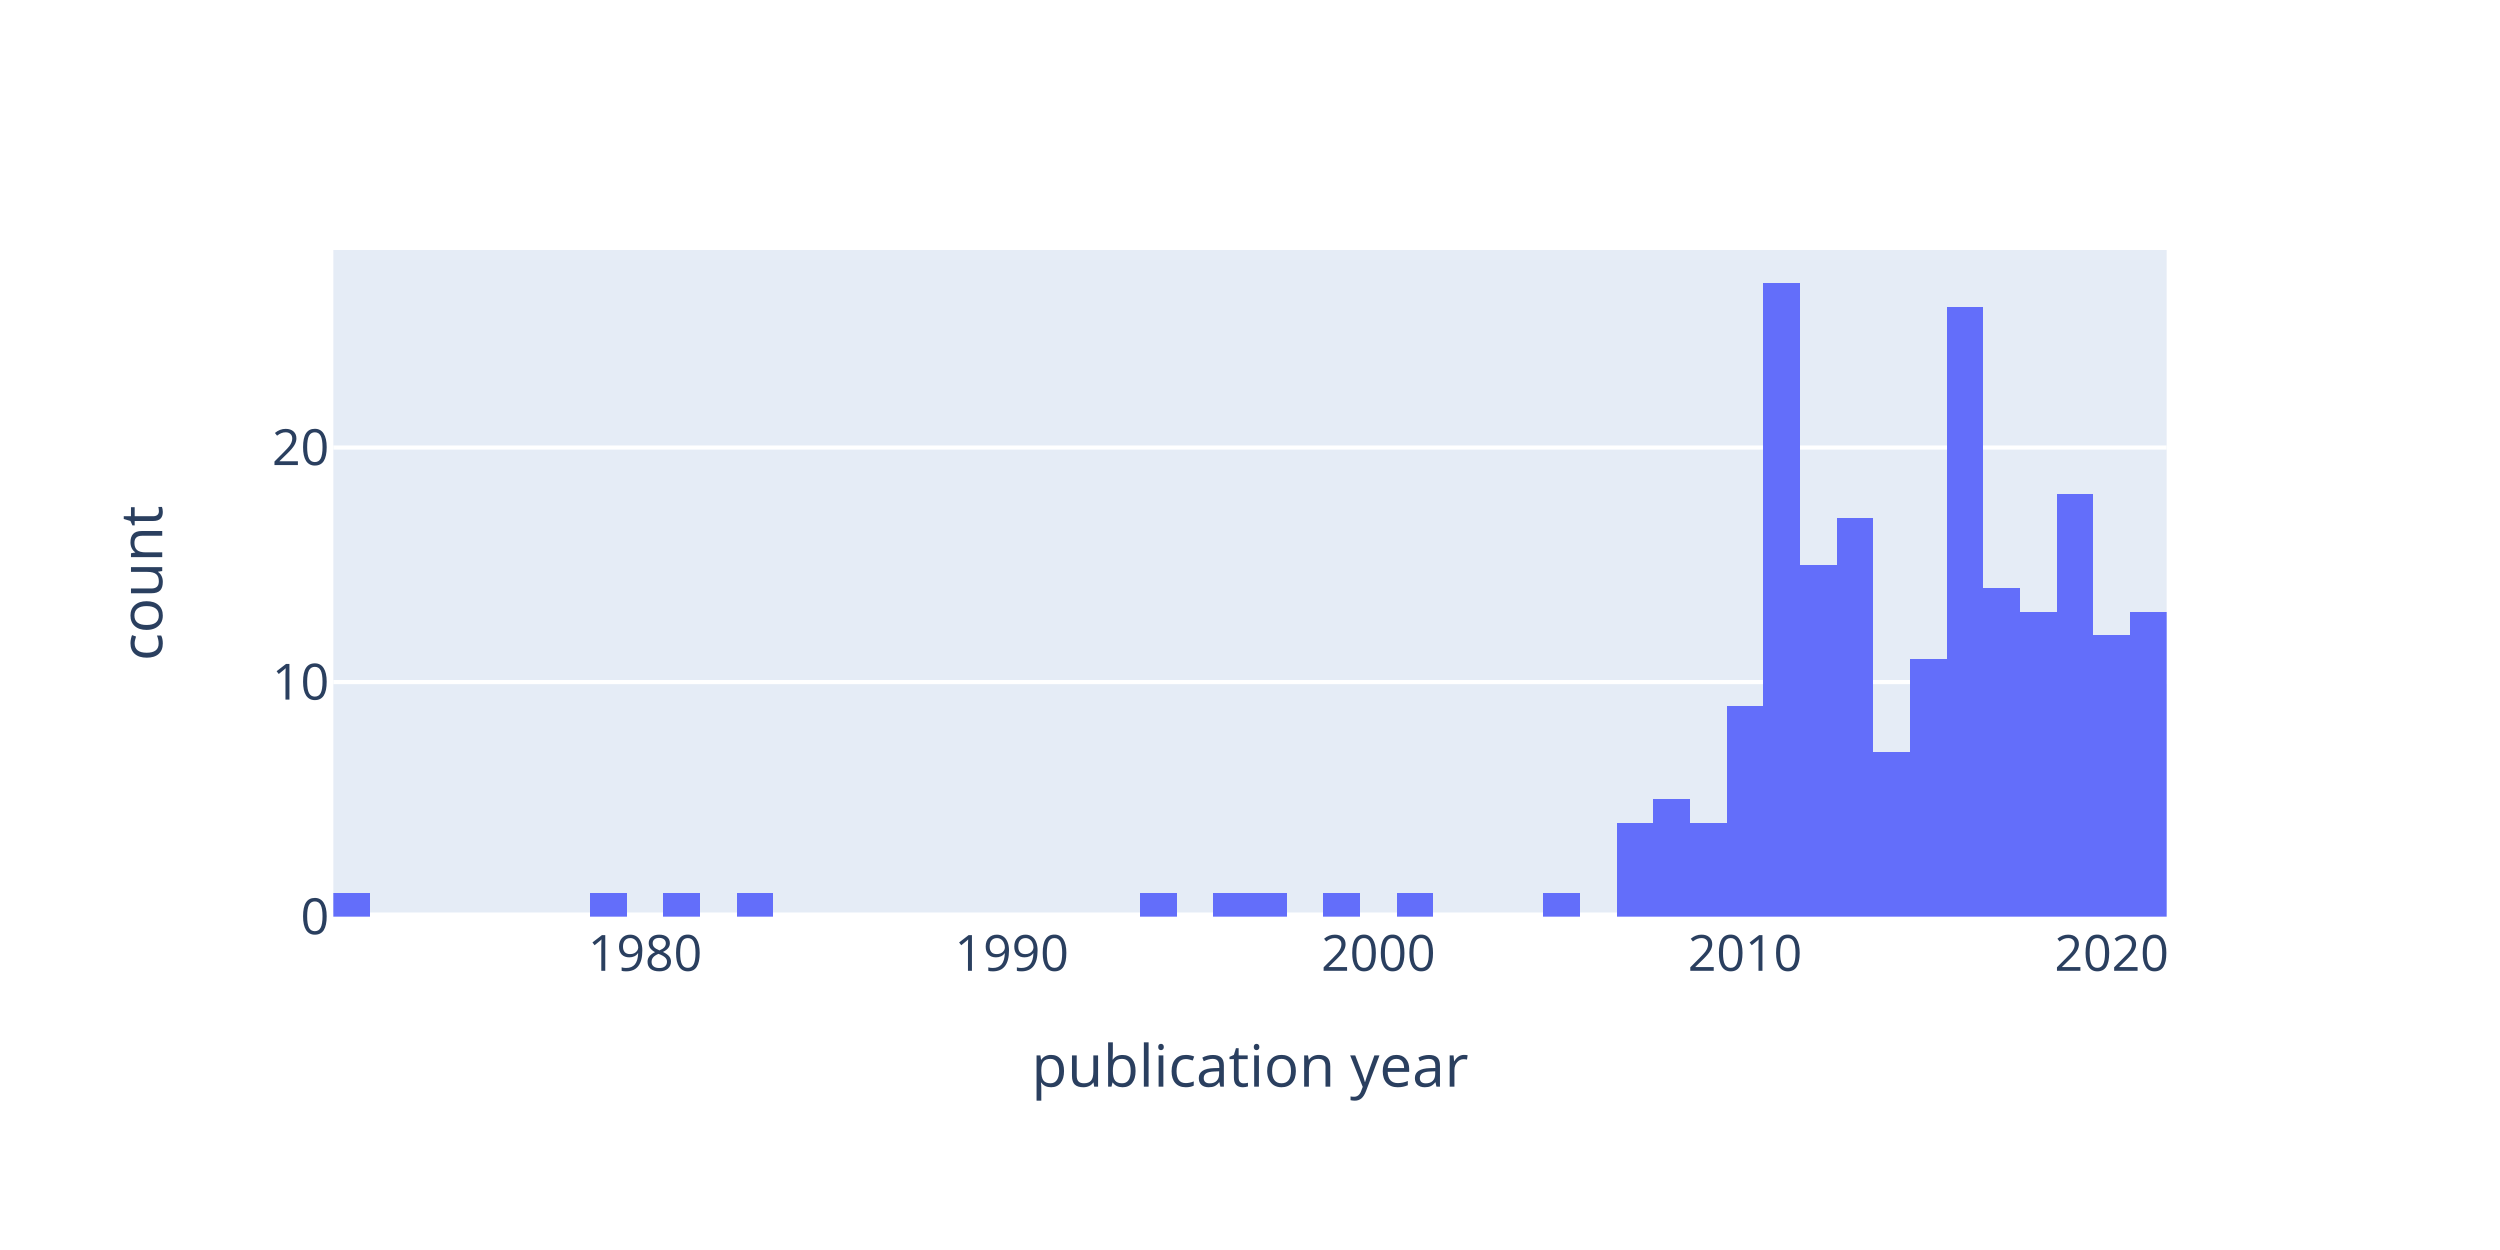
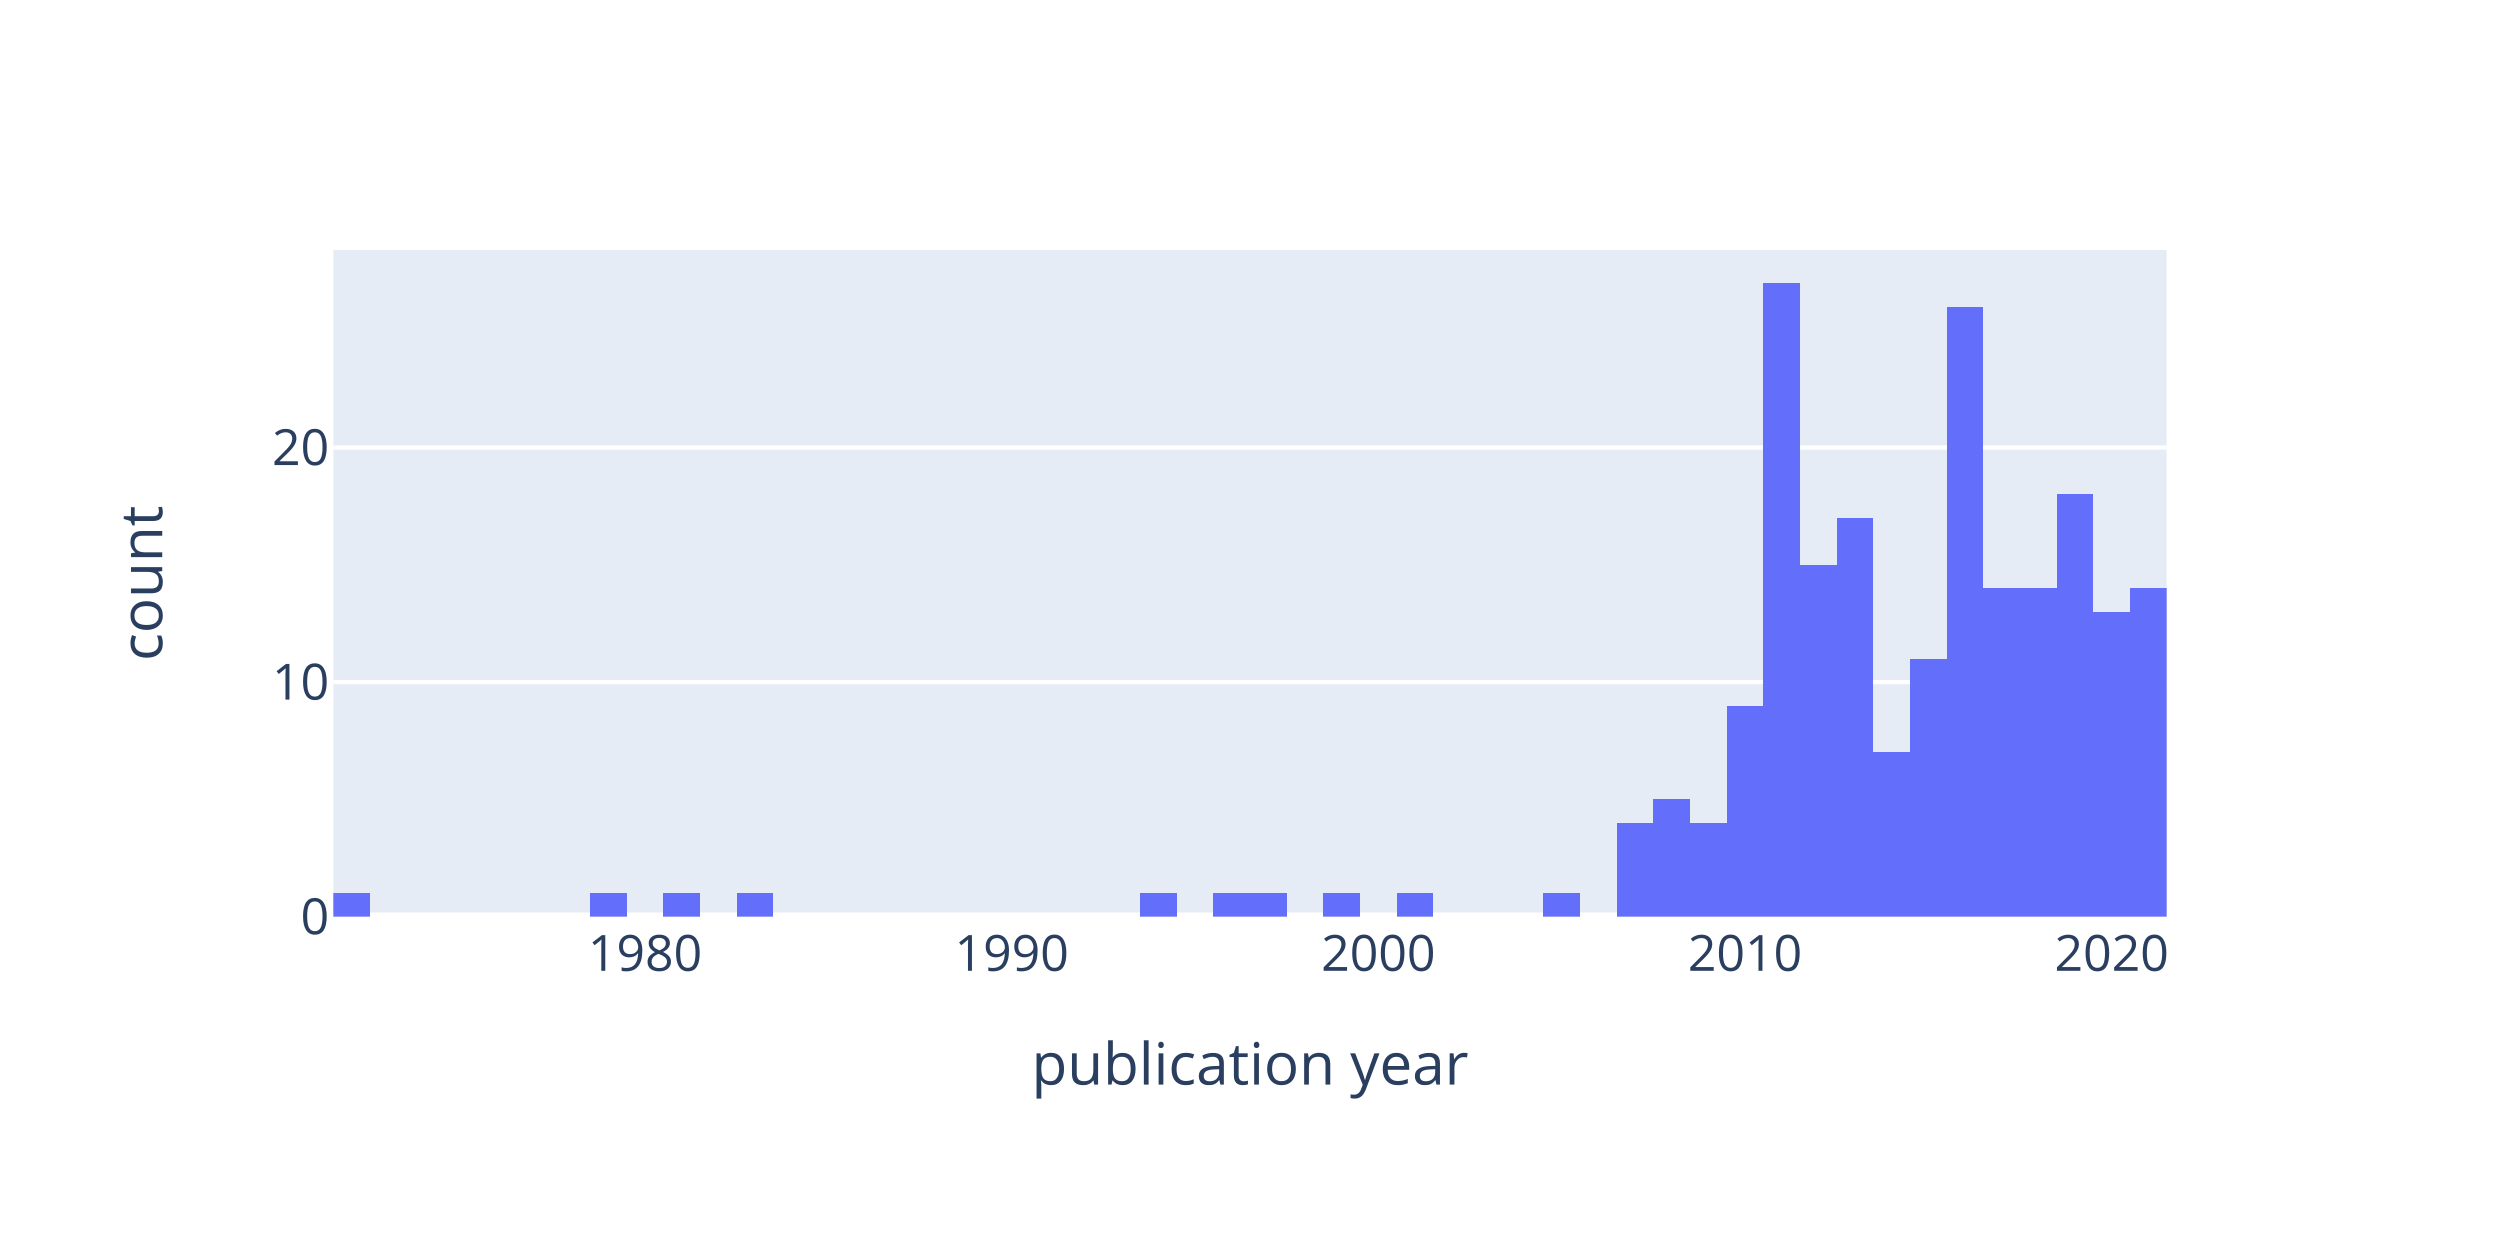
<svg xmlns="http://www.w3.org/2000/svg" class="main-svg" width="600" height="300" style="" viewBox="0 0 600 300">
  <rect x="0" y="0" width="600" height="300" style="fill: rgb(255, 255, 255); fill-opacity: 1;" />
-   <defs id="defs-a50dc2">
+   <defs id="defs-ad6167">
    <g class="clips">
-       <clipPath id="clipa50dc2xyplot" class="plotclip">
+       <clipPath id="clipad6167xyplot" class="plotclip">
        <rect width="440" height="160" />
      </clipPath>
-       <clipPath class="axesclip" id="clipa50dc2x">
+       <clipPath class="axesclip" id="clipad6167x">
        <rect x="80" y="0" width="440" height="300" />
      </clipPath>
-       <clipPath class="axesclip" id="clipa50dc2y">
+       <clipPath class="axesclip" id="clipad6167y">
        <rect x="0" y="60" width="600" height="160" />
      </clipPath>
-       <clipPath class="axesclip" id="clipa50dc2xy">
+       <clipPath class="axesclip" id="clipad6167xy">
        <rect x="80" y="60" width="440" height="160" />
      </clipPath>
    </g>
    <g class="gradients" />
+     <g class="patterns" />
  </defs>
  <g class="bglayer">
    <rect class="bg" x="80" y="60" width="440" height="160" style="fill: rgb(229, 236, 246); fill-opacity: 1; stroke-width: 0;" />
  </g>
  <g class="layer-below">
    <g class="imagelayer" />
    <g class="shapelayer" />
  </g>
  <g class="cartesianlayer">
    <g class="subplot xy">
      <g class="layer-subplot">
        <g class="shapelayer" />
        <g class="imagelayer" />
      </g>
      <g class="gridlayer">
        <g class="x" />
        <g class="y">
          <path class="ygrid crisp" transform="translate(0,163.7)" d="M80,0h440" style="stroke: rgb(255, 255, 255); stroke-opacity: 1; stroke-width: 1px;" />
          <path class="ygrid crisp" transform="translate(0,107.41)" d="M80,0h440" style="stroke: rgb(255, 255, 255); stroke-opacity: 1; stroke-width: 1px;" />
        </g>
      </g>
      <g class="zerolinelayer">
        <path class="yzl zl crisp" transform="translate(0,220)" d="M80,0h440" style="stroke: rgb(255, 255, 255); stroke-opacity: 1; stroke-width: 2px;" />
      </g>
      <path class="xlines-below" />
      <path class="ylines-below" />
      <g class="overlines-below" />
      <g class="xaxislayer-below" />
      <g class="yaxislayer-below" />
      <g class="overaxes-below" />
-       <g class="plot" transform="translate(80,60)" clip-path="url('#clipa50dc2xyplot')">
+       <g class="plot" transform="translate(80,60)" clip-path="url(#clipad6167xyplot)">
        <g class="barlayer mlayer">
          <g class="trace bars" shape-rendering="crispEdges" style="opacity: 1;">
            <g class="points">
              <g class="point">
                <path d="M0,160V154.37H8.8V160Z" style="vector-effect: non-scaling-stroke; opacity: 1; stroke-width: 0px; fill: rgb(99, 110, 250); fill-opacity: 1;" />
              </g>
              <g class="point">
                <path d="M0,0Z" style="vector-effect: non-scaling-stroke; opacity: 1; stroke-width: 0px; fill: rgb(99, 110, 250); fill-opacity: 1;" />
              </g>
              <g class="point">
                <path d="M0,0Z" style="vector-effect: non-scaling-stroke; opacity: 1; stroke-width: 0px; fill: rgb(99, 110, 250); fill-opacity: 1;" />
              </g>
              <g class="point">
                <path d="M0,0Z" style="vector-effect: non-scaling-stroke; opacity: 1; stroke-width: 0px; fill: rgb(99, 110, 250); fill-opacity: 1;" />
              </g>
              <g class="point">
                <path d="M0,0Z" style="vector-effect: non-scaling-stroke; opacity: 1; stroke-width: 0px; fill: rgb(99, 110, 250); fill-opacity: 1;" />
              </g>
              <g class="point">
                <path d="M0,0Z" style="vector-effect: non-scaling-stroke; opacity: 1; stroke-width: 0px; fill: rgb(99, 110, 250); fill-opacity: 1;" />
              </g>
              <g class="point">
                <path d="M0,0Z" style="vector-effect: non-scaling-stroke; opacity: 1; stroke-width: 0px; fill: rgb(99, 110, 250); fill-opacity: 1;" />
              </g>
              <g class="point">
                <path d="M61.6,160V154.37H70.4V160Z" style="vector-effect: non-scaling-stroke; opacity: 1; stroke-width: 0px; fill: rgb(99, 110, 250); fill-opacity: 1;" />
              </g>
              <g class="point">
                <path d="M0,0Z" style="vector-effect: non-scaling-stroke; opacity: 1; stroke-width: 0px; fill: rgb(99, 110, 250); fill-opacity: 1;" />
              </g>
              <g class="point">
                <path d="M79.2,160V154.37H88V160Z" style="vector-effect: non-scaling-stroke; opacity: 1; stroke-width: 0px; fill: rgb(99, 110, 250); fill-opacity: 1;" />
              </g>
              <g class="point">
                <path d="M0,0Z" style="vector-effect: non-scaling-stroke; opacity: 1; stroke-width: 0px; fill: rgb(99, 110, 250); fill-opacity: 1;" />
              </g>
              <g class="point">
                <path d="M96.8,160V154.37H105.6V160Z" style="vector-effect: non-scaling-stroke; opacity: 1; stroke-width: 0px; fill: rgb(99, 110, 250); fill-opacity: 1;" />
              </g>
              <g class="point">
                <path d="M0,0Z" style="vector-effect: non-scaling-stroke; opacity: 1; stroke-width: 0px; fill: rgb(99, 110, 250); fill-opacity: 1;" />
              </g>
              <g class="point">
                <path d="M0,0Z" style="vector-effect: non-scaling-stroke; opacity: 1; stroke-width: 0px; fill: rgb(99, 110, 250); fill-opacity: 1;" />
              </g>
              <g class="point">
                <path d="M0,0Z" style="vector-effect: non-scaling-stroke; opacity: 1; stroke-width: 0px; fill: rgb(99, 110, 250); fill-opacity: 1;" />
              </g>
              <g class="point">
                <path d="M0,0Z" style="vector-effect: non-scaling-stroke; opacity: 1; stroke-width: 0px; fill: rgb(99, 110, 250); fill-opacity: 1;" />
              </g>
              <g class="point">
                <path d="M0,0Z" style="vector-effect: non-scaling-stroke; opacity: 1; stroke-width: 0px; fill: rgb(99, 110, 250); fill-opacity: 1;" />
              </g>
              <g class="point">
                <path d="M0,0Z" style="vector-effect: non-scaling-stroke; opacity: 1; stroke-width: 0px; fill: rgb(99, 110, 250); fill-opacity: 1;" />
              </g>
              <g class="point">
                <path d="M0,0Z" style="vector-effect: non-scaling-stroke; opacity: 1; stroke-width: 0px; fill: rgb(99, 110, 250); fill-opacity: 1;" />
              </g>
              <g class="point">
                <path d="M0,0Z" style="vector-effect: non-scaling-stroke; opacity: 1; stroke-width: 0px; fill: rgb(99, 110, 250); fill-opacity: 1;" />
              </g>
              <g class="point">
                <path d="M0,0Z" style="vector-effect: non-scaling-stroke; opacity: 1; stroke-width: 0px; fill: rgb(99, 110, 250); fill-opacity: 1;" />
              </g>
              <g class="point">
                <path d="M0,0Z" style="vector-effect: non-scaling-stroke; opacity: 1; stroke-width: 0px; fill: rgb(99, 110, 250); fill-opacity: 1;" />
              </g>
              <g class="point">
                <path d="M193.6,160V154.37H202.4V160Z" style="vector-effect: non-scaling-stroke; opacity: 1; stroke-width: 0px; fill: rgb(99, 110, 250); fill-opacity: 1;" />
              </g>
              <g class="point">
                <path d="M0,0Z" style="vector-effect: non-scaling-stroke; opacity: 1; stroke-width: 0px; fill: rgb(99, 110, 250); fill-opacity: 1;" />
              </g>
              <g class="point">
                <path d="M211.2,160V154.37H220V160Z" style="vector-effect: non-scaling-stroke; opacity: 1; stroke-width: 0px; fill: rgb(99, 110, 250); fill-opacity: 1;" />
              </g>
              <g class="point">
                <path d="M220,160V154.37H228.8V160Z" style="vector-effect: non-scaling-stroke; opacity: 1; stroke-width: 0px; fill: rgb(99, 110, 250); fill-opacity: 1;" />
              </g>
              <g class="point">
                <path d="M0,0Z" style="vector-effect: non-scaling-stroke; opacity: 1; stroke-width: 0px; fill: rgb(99, 110, 250); fill-opacity: 1;" />
              </g>
              <g class="point">
                <path d="M237.6,160V154.37H246.4V160Z" style="vector-effect: non-scaling-stroke; opacity: 1; stroke-width: 0px; fill: rgb(99, 110, 250); fill-opacity: 1;" />
              </g>
              <g class="point">
                <path d="M0,0Z" style="vector-effect: non-scaling-stroke; opacity: 1; stroke-width: 0px; fill: rgb(99, 110, 250); fill-opacity: 1;" />
              </g>
              <g class="point">
                <path d="M255.2,160V154.37H264V160Z" style="vector-effect: non-scaling-stroke; opacity: 1; stroke-width: 0px; fill: rgb(99, 110, 250); fill-opacity: 1;" />
              </g>
              <g class="point">
                <path d="M0,0Z" style="vector-effect: non-scaling-stroke; opacity: 1; stroke-width: 0px; fill: rgb(99, 110, 250); fill-opacity: 1;" />
              </g>
              <g class="point">
                <path d="M0,0Z" style="vector-effect: non-scaling-stroke; opacity: 1; stroke-width: 0px; fill: rgb(99, 110, 250); fill-opacity: 1;" />
              </g>
              <g class="point">
                <path d="M0,0Z" style="vector-effect: non-scaling-stroke; opacity: 1; stroke-width: 0px; fill: rgb(99, 110, 250); fill-opacity: 1;" />
              </g>
              <g class="point">
                <path d="M290.4,160V154.37H299.2V160Z" style="vector-effect: non-scaling-stroke; opacity: 1; stroke-width: 0px; fill: rgb(99, 110, 250); fill-opacity: 1;" />
              </g>
              <g class="point">
                <path d="M0,0Z" style="vector-effect: non-scaling-stroke; opacity: 1; stroke-width: 0px; fill: rgb(99, 110, 250); fill-opacity: 1;" />
              </g>
              <g class="point">
                <path d="M308,160V137.48H316.8V160Z" style="vector-effect: non-scaling-stroke; opacity: 1; stroke-width: 0px; fill: rgb(99, 110, 250); fill-opacity: 1;" />
              </g>
              <g class="point">
                <path d="M316.8,160V131.85H325.6V160Z" style="vector-effect: non-scaling-stroke; opacity: 1; stroke-width: 0px; fill: rgb(99, 110, 250); fill-opacity: 1;" />
              </g>
              <g class="point">
                <path d="M325.6,160V137.48H334.4V160Z" style="vector-effect: non-scaling-stroke; opacity: 1; stroke-width: 0px; fill: rgb(99, 110, 250); fill-opacity: 1;" />
              </g>
              <g class="point">
                <path d="M334.4,160V109.33H343.2V160Z" style="vector-effect: non-scaling-stroke; opacity: 1; stroke-width: 0px; fill: rgb(99, 110, 250); fill-opacity: 1;" />
              </g>
              <g class="point">
                <path d="M343.2,160V8H352V160Z" style="vector-effect: non-scaling-stroke; opacity: 1; stroke-width: 0px; fill: rgb(99, 110, 250); fill-opacity: 1;" />
              </g>
              <g class="point">
                <path d="M352,160V75.56H360.8V160Z" style="vector-effect: non-scaling-stroke; opacity: 1; stroke-width: 0px; fill: rgb(99, 110, 250); fill-opacity: 1;" />
              </g>
              <g class="point">
                <path d="M360.8,160V64.3H369.6V160Z" style="vector-effect: non-scaling-stroke; opacity: 1; stroke-width: 0px; fill: rgb(99, 110, 250); fill-opacity: 1;" />
              </g>
              <g class="point">
                <path d="M369.6,160V120.59H378.4V160Z" style="vector-effect: non-scaling-stroke; opacity: 1; stroke-width: 0px; fill: rgb(99, 110, 250); fill-opacity: 1;" />
              </g>
              <g class="point">
                <path d="M378.4,160V98.07H387.2V160Z" style="vector-effect: non-scaling-stroke; opacity: 1; stroke-width: 0px; fill: rgb(99, 110, 250); fill-opacity: 1;" />
              </g>
              <g class="point">
                <path d="M387.2,160V13.63H396V160Z" style="vector-effect: non-scaling-stroke; opacity: 1; stroke-width: 0px; fill: rgb(99, 110, 250); fill-opacity: 1;" />
              </g>
              <g class="point">
                <path d="M396,160V81.19H404.8V160Z" style="vector-effect: non-scaling-stroke; opacity: 1; stroke-width: 0px; fill: rgb(99, 110, 250); fill-opacity: 1;" />
              </g>
              <g class="point">
-                 <path d="M404.8,160V86.81H413.6V160Z" style="vector-effect: non-scaling-stroke; opacity: 1; stroke-width: 0px; fill: rgb(99, 110, 250); fill-opacity: 1;" />
+                 <path d="M404.8,160V81.19H413.6V160Z" style="vector-effect: non-scaling-stroke; opacity: 1; stroke-width: 0px; fill: rgb(99, 110, 250); fill-opacity: 1;" />
              </g>
              <g class="point">
                <path d="M413.6,160V58.67H422.4V160Z" style="vector-effect: non-scaling-stroke; opacity: 1; stroke-width: 0px; fill: rgb(99, 110, 250); fill-opacity: 1;" />
              </g>
              <g class="point">
-                 <path d="M422.4,160V92.44H431.2V160Z" style="vector-effect: non-scaling-stroke; opacity: 1; stroke-width: 0px; fill: rgb(99, 110, 250); fill-opacity: 1;" />
-               </g>
-               <g class="point">
-                 <path d="M431.2,160V86.81H440V160Z" style="vector-effect: non-scaling-stroke; opacity: 1; stroke-width: 0px; fill: rgb(99, 110, 250); fill-opacity: 1;" />
+                 <path d="M422.4,160V86.81H431.2V160Z" style="vector-effect: non-scaling-stroke; opacity: 1; stroke-width: 0px; fill: rgb(99, 110, 250); fill-opacity: 1;" />
+               </g>
+               <g class="point">
+                 <path d="M431.2,160V81.19H440V160Z" style="vector-effect: non-scaling-stroke; opacity: 1; stroke-width: 0px; fill: rgb(99, 110, 250); fill-opacity: 1;" />
              </g>
            </g>
          </g>
        </g>
      </g>
      <g class="overplot" />
      <path class="xlines-above crisp" d="M0,0" style="fill: none;" />
      <path class="ylines-above crisp" d="M0,0" style="fill: none;" />
      <g class="overlines-above" />
      <g class="xaxislayer-above">
        <g class="xtick">
-           <text text-anchor="middle" x="0" y="233" transform="translate(154.8,0)" style="font-family: 'Open Sans', verdana, arial, sans-serif; font-size: 12px; fill: rgb(42, 63, 95); fill-opacity: 1; white-space: pre;">1980</text>
-         </g>
-         <g class="xtick">
-           <text text-anchor="middle" x="0" y="233" transform="translate(242.8,0)" style="font-family: 'Open Sans', verdana, arial, sans-serif; font-size: 12px; fill: rgb(42, 63, 95); fill-opacity: 1; white-space: pre;">1990</text>
-         </g>
-         <g class="xtick">
-           <text text-anchor="middle" x="0" y="233" transform="translate(330.8,0)" style="font-family: 'Open Sans', verdana, arial, sans-serif; font-size: 12px; fill: rgb(42, 63, 95); fill-opacity: 1; white-space: pre;">2000</text>
-         </g>
-         <g class="xtick">
-           <text text-anchor="middle" x="0" y="233" transform="translate(418.8,0)" style="font-family: 'Open Sans', verdana, arial, sans-serif; font-size: 12px; fill: rgb(42, 63, 95); fill-opacity: 1; white-space: pre;">2010</text>
-         </g>
-         <g class="xtick">
-           <text text-anchor="middle" x="0" y="233" transform="translate(506.8,0)" style="font-family: 'Open Sans', verdana, arial, sans-serif; font-size: 12px; fill: rgb(42, 63, 95); fill-opacity: 1; white-space: pre;">2020</text>
+           <text text-anchor="middle" x="0" y="233" transform="translate(154.8,0)" style="font-family: 'Open Sans', verdana, arial, sans-serif; font-size: 12px; fill: rgb(42, 63, 95); fill-opacity: 1; white-space: pre; opacity: 1;">1980</text>
+         </g>
+         <g class="xtick">
+           <text text-anchor="middle" x="0" y="233" style="font-family: 'Open Sans', verdana, arial, sans-serif; font-size: 12px; fill: rgb(42, 63, 95); fill-opacity: 1; white-space: pre; opacity: 1;" transform="translate(242.8,0)">1990</text>
+         </g>
+         <g class="xtick">
+           <text text-anchor="middle" x="0" y="233" style="font-family: 'Open Sans', verdana, arial, sans-serif; font-size: 12px; fill: rgb(42, 63, 95); fill-opacity: 1; white-space: pre; opacity: 1;" transform="translate(330.8,0)">2000</text>
+         </g>
+         <g class="xtick">
+           <text text-anchor="middle" x="0" y="233" style="font-family: 'Open Sans', verdana, arial, sans-serif; font-size: 12px; fill: rgb(42, 63, 95); fill-opacity: 1; white-space: pre; opacity: 1;" transform="translate(418.8,0)">2010</text>
+         </g>
+         <g class="xtick">
+           <text text-anchor="middle" x="0" y="233" style="font-family: 'Open Sans', verdana, arial, sans-serif; font-size: 12px; fill: rgb(42, 63, 95); fill-opacity: 1; white-space: pre; opacity: 1;" transform="translate(506.8,0)">2020</text>
        </g>
      </g>
      <g class="yaxislayer-above">
        <g class="ytick">
-           <text text-anchor="end" x="79" y="4.2" transform="translate(0,220)" style="font-family: 'Open Sans', verdana, arial, sans-serif; font-size: 12px; fill: rgb(42, 63, 95); fill-opacity: 1; white-space: pre;">0</text>
+           <text text-anchor="end" x="79" y="4.2" transform="translate(0,220)" style="font-family: 'Open Sans', verdana, arial, sans-serif; font-size: 12px; fill: rgb(42, 63, 95); fill-opacity: 1; white-space: pre; opacity: 1;">0</text>
        </g>
        <g class="ytick">
-           <text text-anchor="end" x="79" y="4.2" transform="translate(0,163.7)" style="font-family: 'Open Sans', verdana, arial, sans-serif; font-size: 12px; fill: rgb(42, 63, 95); fill-opacity: 1; white-space: pre;">10</text>
+           <text text-anchor="end" x="79" y="4.2" style="font-family: 'Open Sans', verdana, arial, sans-serif; font-size: 12px; fill: rgb(42, 63, 95); fill-opacity: 1; white-space: pre; opacity: 1;" transform="translate(0,163.7)">10</text>
        </g>
        <g class="ytick">
-           <text text-anchor="end" x="79" y="4.2" transform="translate(0,107.41)" style="font-family: 'Open Sans', verdana, arial, sans-serif; font-size: 12px; fill: rgb(42, 63, 95); fill-opacity: 1; white-space: pre;">20</text>
+           <text text-anchor="end" x="79" y="4.2" style="font-family: 'Open Sans', verdana, arial, sans-serif; font-size: 12px; fill: rgb(42, 63, 95); fill-opacity: 1; white-space: pre; opacity: 1;" transform="translate(0,107.41)">20</text>
        </g>
      </g>
      <g class="overaxes-above" />
    </g>
  </g>
  <g class="polarlayer" />
  <g class="ternarylayer" />
  <g class="geolayer" />
  <g class="funnelarealayer" />
  <g class="pielayer" />
+   <g class="iciclelayer" />
  <g class="treemaplayer" />
  <g class="sunburstlayer" />
  <g class="glimages" />
-   <defs id="topdefs-a50dc2">
+   <defs id="topdefs-ad6167">
    <g class="clips" />
  </defs>
  <g class="layer-above">
    <g class="imagelayer" />
    <g class="shapelayer" />
  </g>
  <g class="infolayer">
    <g class="g-gtitle" />
    <g class="g-xtitle">
-       <text class="xtitle" x="300" y="260.8" text-anchor="middle" style="font-family: 'Open Sans', verdana, arial, sans-serif; font-size: 14px; fill: rgb(42, 63, 95); opacity: 1; font-weight: normal; white-space: pre;">publication year</text>
+       <text class="xtitle" x="300" y="260.3" text-anchor="middle" style="font-family: 'Open Sans', verdana, arial, sans-serif; font-size: 14px; fill: rgb(42, 63, 95); opacity: 1; font-weight: normal; white-space: pre;">publication year</text>
    </g>
    <g class="g-ytitle">
      <text class="ytitle" transform="rotate(-90,38.93438,140)" x="38.934" y="140" text-anchor="middle" style="font-family: 'Open Sans', verdana, arial, sans-serif; font-size: 14px; fill: rgb(42, 63, 95); opacity: 1; font-weight: normal; white-space: pre;">count</text>
    </g>
  </g>
</svg>
